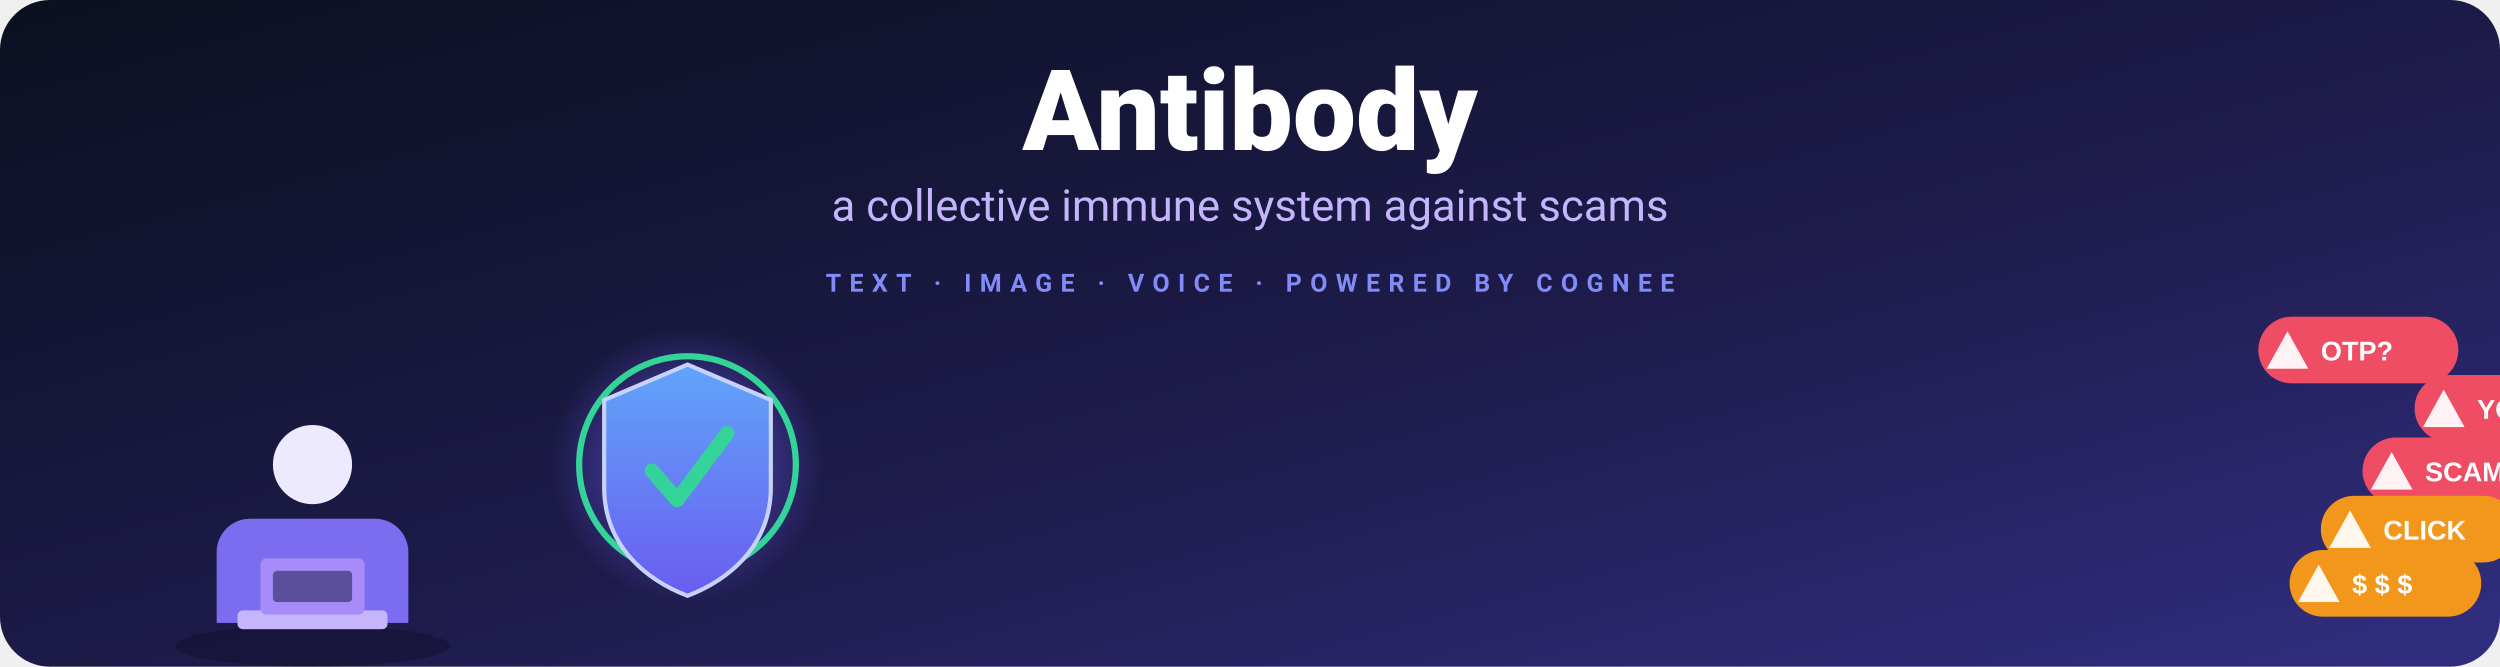
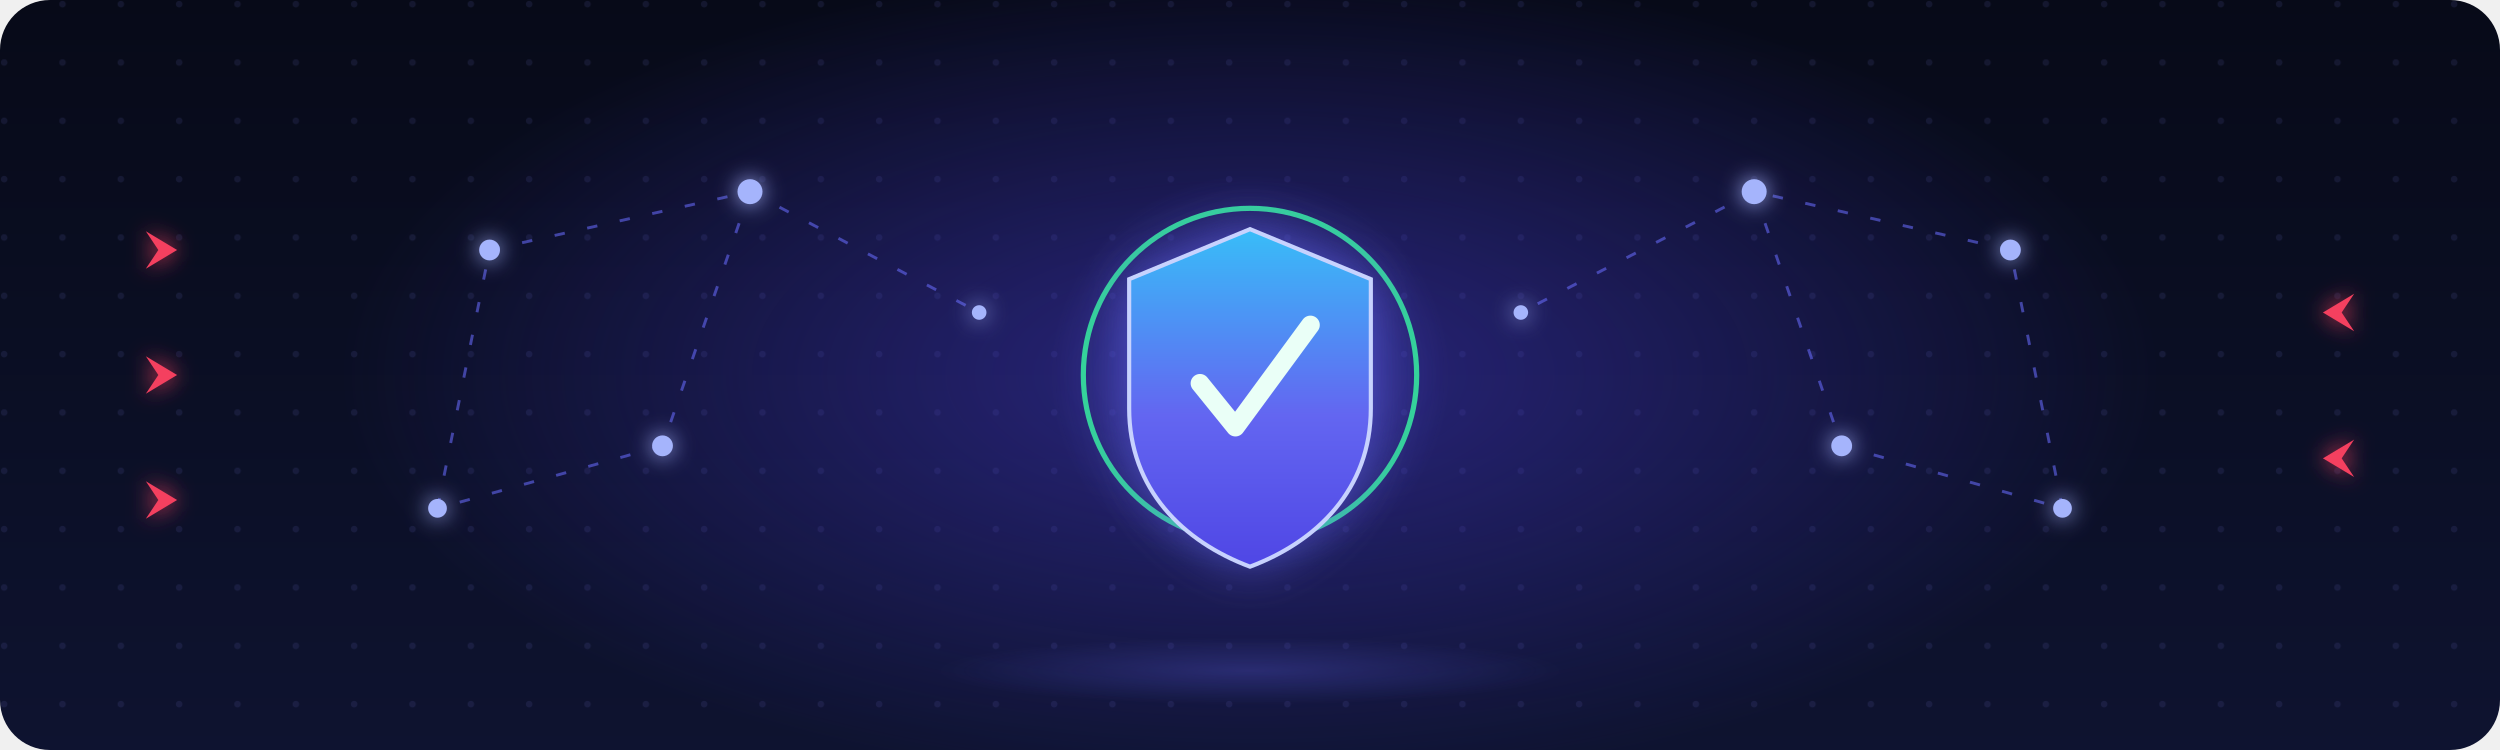
- <svg xmlns="http://www.w3.org/2000/svg" viewBox="0 0 1200 320" width="1200" height="320" role="img" aria-label="Antibody — a person working is attacked by scams and shielded by Antibody">
+ <svg xmlns="http://www.w3.org/2000/svg" viewBox="0 0 1200 360" width="1200" height="360" role="img" aria-label="Antibody — a glowing shield deflecting scam threats inside a knowledge-graph network">
  <defs>
-     <linearGradient id="bg" x1="0" y1="0" x2="1" y2="1">
-       <stop offset="0" stop-color="#0b1020" />
-       <stop offset="0.55" stop-color="#1e1b4b" />
-       <stop offset="1" stop-color="#312e81" />
+     <linearGradient id="bg" x1="0" y1="0" x2="0" y2="1">
+       <stop offset="0" stop-color="#070a18" />
+       <stop offset="1" stop-color="#0e1330" />
    </linearGradient>
-     <linearGradient id="shieldGrad" x1="0" y1="0" x2="0" y2="1">
-       <stop offset="0" stop-color="#60a5fa" />
-       <stop offset="1" stop-color="#6b5cf0" />
+     <linearGradient id="shieldGrad" x1="0" y1="-70" x2="0" y2="92" gradientUnits="userSpaceOnUse">
+       <stop offset="0" stop-color="#38bdf8" />
+       <stop offset="0.55" stop-color="#6366f1" />
+       <stop offset="1" stop-color="#4f46e5" />
    </linearGradient>
-     <radialGradient id="glow" cx="0.5" cy="0.5" r="0.5">
-       <stop offset="0" stop-color="#6b5cf0" stop-opacity="0.8" />
-       <stop offset="1" stop-color="#6b5cf0" stop-opacity="0" />
+     <radialGradient id="vignette" cx="0.5" cy="0.5" r="0.5">
+       <stop offset="0" stop-color="#4338ca" stop-opacity="0.55" />
+       <stop offset="1" stop-color="#4338ca" stop-opacity="0" />
    </radialGradient>
+     <radialGradient id="floor" cx="0.5" cy="0.5" r="0.5">
+       <stop offset="0" stop-color="#6366f1" stop-opacity="0.5" />
+       <stop offset="1" stop-color="#6366f1" stop-opacity="0" />
+     </radialGradient>
+     <pattern id="dots" width="28" height="28" patternUnits="userSpaceOnUse">
+       <circle cx="2" cy="2" r="1.6" fill="#8b93ff" opacity="0.10" />
+     </pattern>
+     <filter id="glow" x="-60%" y="-60%" width="220%" height="220%">
+       <feGaussianBlur stdDeviation="5" result="b" />
+       <feMerge>
+         <feMergeNode in="b" />
+         <feMergeNode in="SourceGraphic" />
+       </feMerge>
+     </filter>
+     <filter id="softglow" x="-80%" y="-80%" width="260%" height="260%">
+       <feGaussianBlur stdDeviation="12" />
+     </filter>
+     <clipPath id="round">
+       <rect x="0" y="0" width="1200" height="360" rx="24" />
+     </clipPath>
    <style>
-       .scam  { animation: fly 4.4s linear infinite; }
-       .s2 { animation-delay: 0.9s; }
-       .s3 { animation-delay: 1.8s; }
-       .s4 { animation-delay: 2.6s; }
-       .s5 { animation-delay: 3.4s; }
-       @keyframes fly {
-         0%   { transform: translateX(0);      opacity: 0; }
-         8%   { opacity: 1; }
-         70%  { transform: translateX(-690px); opacity: 1; }
-         79%  { transform: translateX(-712px); opacity: 0; }
-         100% { transform: translateX(-712px); opacity: 0; }
-       }
-       .shield { animation: pulse 2.6s ease-in-out infinite; transform-box: fill-box; transform-origin: center; }
-       @keyframes pulse { 0%,100% { transform: scale(1); } 50% { transform: scale(1.06); } }
-       .glow { animation: breathe 2.6s ease-in-out infinite; transform-box: fill-box; transform-origin: center; }
-       @keyframes breathe { 0%,100% { opacity: 0.35; transform: scale(1); } 50% { opacity: 0.65; transform: scale(1.18); } }
-       .ripple { animation: ripple 4.4s ease-out infinite; transform-box: fill-box; transform-origin: center; }
-       @keyframes ripple { 0%,66% { opacity: 0; transform: scale(0.4); } 74% { opacity: 0.8; transform: scale(1); } 100% { opacity: 0; transform: scale(1.7); } }
-       .caps { letter-spacing: 4px; }
+       .node   { animation: np 3.2s ease-in-out infinite; transform-box: fill-box; transform-origin: center; }
+       .n2 { animation-delay: .5s } .n3 { animation-delay: 1s } .n4 { animation-delay: 1.5s }
+       .n5 { animation-delay: .3s } .n6 { animation-delay: .9s } .n7 { animation-delay: 1.4s } .n8 { animation-delay: 1.9s }
+       @keyframes np { 0%,100% { opacity: .45; transform: scale(.9) } 50% { opacity: 1; transform: scale(1.1) } }
+       .edge { stroke-dasharray: 5 11; animation: flow 2.6s linear infinite; }
+       @keyframes flow { to { stroke-dashoffset: -32; } }
+       .shield { animation: pulse 2.8s ease-in-out infinite; transform-box: fill-box; transform-origin: center; }
+       @keyframes pulse { 0%,100% { transform: scale(1); } 50% { transform: scale(1.045); } }
+       .aura { animation: aura 2.8s ease-in-out infinite; transform-box: fill-box; transform-origin: center; }
+       @keyframes aura { 0%,100% { opacity: .4; transform: scale(1); } 50% { opacity: .7; transform: scale(1.12); } }
+       .ripple { animation: ripple 2.2s ease-out infinite; transform-box: fill-box; transform-origin: center; }
+       @keyframes ripple { 0% { opacity: 0; transform: scale(.55); } 55% { opacity: .8; transform: scale(1); } 100% { opacity: 0; transform: scale(1.55); } }
+       .dl { animation: flyR 3.8s linear infinite; } .dr { animation: flyL 3.8s linear infinite; }
+       .d2 { animation-delay: 1.2s } .d3 { animation-delay: 2.4s } .d4 { animation-delay: .7s } .d5 { animation-delay: 1.9s }
+       @keyframes flyR { 0% { transform: translateX(0); opacity: 0 } 9% { opacity: 1 } 66% { transform: translateX(452px); opacity: 1 } 76% { transform: translateX(486px); opacity: 0 } 100% { opacity: 0 } }
+       @keyframes flyL { 0% { transform: translateX(0); opacity: 0 } 9% { opacity: 1 } 66% { transform: translateX(-452px); opacity: 1 } 76% { transform: translateX(-486px); opacity: 0 } 100% { opacity: 0 } }
      @media (prefers-reduced-motion: reduce) {
-         .scam, .shield, .glow, .ripple { animation: none; }
-         .scam { opacity: 0.9; }
+         .node,.edge,.shield,.aura,.ripple,.dl,.dr { animation: none; }
+         .dl,.dr { opacity: .85; }
      }
    </style>
  </defs>
-   <rect x="0" y="0" width="1200" height="320" rx="24" fill="url(#bg)" />
-   <g transform="translate(600,0)" text-anchor="middle" font-family="'Segoe UI', Roboto, Helvetica, Arial, sans-serif">
-     <text y="72" font-size="54" font-weight="800" fill="#ffffff">Antibody</text>
-     <text y="106" font-size="21" fill="#c4b5fd">a collective immune system against scams</text>
-     <text y="140" class="caps" font-size="12" font-weight="700" fill="#818cf8">TEXT · IMAGE · VOICE · POWERED BY COGNEE</text>
-   </g>
-   <g transform="translate(0,18)">
-     <ellipse cx="150" cy="292" rx="66" ry="10" fill="#000000" opacity="0.22" />
-     <g transform="translate(150,205)">
-       <circle cx="0" cy="0" r="19" fill="#ede9fe" />
-       <path d="M-30,26 h60 a16,16 0 0 1 16,16 v34 h-92 v-34 a16,16 0 0 1 16,-16 Z" fill="#7c6cf0" />
-       <rect x="-36" y="70" width="72" height="9" rx="2.5" fill="#c4b5fd" />
-       <rect x="-25" y="45" width="50" height="27" rx="3" fill="#a78bfa" />
-       <rect x="-19" y="51" width="38" height="15" rx="2" fill="#1e1b4b" opacity="0.55" />
+   <g clip-path="url(#round)">
+     <rect x="0" y="0" width="1200" height="360" fill="url(#bg)" />
+     <rect x="0" y="0" width="1200" height="360" fill="url(#dots)" />
+     <ellipse cx="600" cy="180" rx="440" ry="200" fill="url(#vignette)" />
+     <g fill="none" stroke="#6366f1" stroke-width="1.4" opacity="0.6">
+       <path class="edge" d="M235,120 L360,92" />
+       <path class="edge" d="M360,92 L318,214" />
+       <path class="edge" d="M318,214 L210,244" />
+       <path class="edge" d="M210,244 L235,120" />
+       <path class="edge" d="M360,92 L470,150" />
+       <path class="edge" d="M965,120 L842,92" />
+       <path class="edge" d="M842,92 L884,214" />
+       <path class="edge" d="M884,214 L990,244" />
+       <path class="edge" d="M990,244 L965,120" />
+       <path class="edge" d="M842,92 L730,150" />
    </g>
-     <g transform="translate(330,205)">
-       <circle class="glow" cx="0" cy="0" r="66" fill="url(#glow)" />
-       <circle class="ripple" cx="0" cy="0" r="52" fill="none" stroke="#34d399" stroke-width="3" />
-       <g class="shield">
-         <path d="M0,-48 L40,-31 L40,11 C40,38 21,55 0,63 C-21,55 -40,38 -40,11 L-40,-31 Z" fill="url(#shieldGrad)" stroke="#c7d2fe" stroke-width="2" />
-         <path d="M-17,3 L-5,17 L19,-15" fill="none" stroke="#34d399" stroke-width="7" stroke-linecap="round" stroke-linejoin="round" />
+     <g fill="#a5b4fc" filter="url(#glow)">
+       <circle class="node n1" cx="235" cy="120" r="5" />
+       <circle class="node n2" cx="360" cy="92" r="6" />
+       <circle class="node n3" cx="318" cy="214" r="5" />
+       <circle class="node n4" cx="210" cy="244" r="4.5" />
+       <circle class="node n5" cx="965" cy="120" r="5" />
+       <circle class="node n6" cx="842" cy="92" r="6" />
+       <circle class="node n7" cx="884" cy="214" r="5" />
+       <circle class="node n8" cx="990" cy="244" r="4.5" />
+       <circle class="node n5" cx="470" cy="150" r="3.5" />
+       <circle class="node n2" cx="730" cy="150" r="3.5" />
+     </g>
+     <g fill="#f43f5e" filter="url(#glow)">
+       <g transform="translate(70,120)">
+         <path class="dl d1" d="M0,-9 L15,0 L0,9 L6,0 Z" />
+       </g>
+       <g transform="translate(70,180)">
+         <path class="dl d2" d="M0,-9 L15,0 L0,9 L6,0 Z" />
+       </g>
+       <g transform="translate(70,240)">
+         <path class="dl d3" d="M0,-9 L15,0 L0,9 L6,0 Z" />
+       </g>
+       <g transform="translate(1130,150)">
+         <path class="dr d4" d="M0,-9 L-15,0 L0,9 L-6,0 Z" />
+       </g>
+       <g transform="translate(1130,220)">
+         <path class="dr d5" d="M0,-9 L-15,0 L0,9 L-6,0 Z" />
      </g>
    </g>
-     <g class="scam s1" transform="translate(1090,150)">
-       <rect x="-6" y="-16" width="96" height="32" rx="16" fill="#ef4d63" />
-       <path d="M8,-9 L18,9 L-2,9 Z" fill="#fff2f4" />
-       <text x="24" y="5" font-family="'Segoe UI', Arial, sans-serif" font-size="13" font-weight="700" fill="#ffffff">OTP?</text>
+     <g transform="translate(600,180)">
+       <circle class="aura" cx="0" cy="0" r="96" fill="url(#floor)" />
+       <circle class="ripple" cx="0" cy="0" r="80" fill="none" stroke="#34d399" stroke-width="2.5" />
+       <g class="shield">
+         <path filter="url(#softglow)" d="M0,-70 L58,-46 L58,16 C58,55 32,80 0,92 C-32,80 -58,55 -58,16 L-58,-46 Z" fill="#6366f1" opacity="0.6" />
+         <path d="M0,-70 L58,-46 L58,16 C58,55 32,80 0,92 C-32,80 -58,55 -58,16 L-58,-46 Z" fill="url(#shieldGrad)" stroke="#c7d2fe" stroke-width="2" />
+         <path d="M-24,4 L-7,25 L29,-24" fill="none" stroke="#eafff7" stroke-width="9" stroke-linecap="round" stroke-linejoin="round" />
+       </g>
    </g>
-     <g class="scam s2" transform="translate(1140,208)">
-       <rect x="-6" y="-16" width="98" height="32" rx="16" fill="#ef4d63" />
-       <path d="M8,-9 L18,9 L-2,9 Z" fill="#fff2f4" />
-       <text x="24" y="5" font-family="'Segoe UI', Arial, sans-serif" font-size="13" font-weight="700" fill="#ffffff">SCAM</text>
-     </g>
-     <g class="scam s3" transform="translate(1105,262)">
-       <rect x="-6" y="-16" width="92" height="32" rx="16" fill="#f2971b" />
-       <path d="M8,-9 L18,9 L-2,9 Z" fill="#fff7ec" />
-       <text x="24" y="5" font-family="'Segoe UI', Arial, sans-serif" font-size="13" font-weight="700" fill="#ffffff">$ $ $</text>
-     </g>
-     <g class="scam s4" transform="translate(1165,178)">
-       <rect x="-6" y="-16" width="112" height="32" rx="16" fill="#ef4d63" />
-       <path d="M8,-9 L18,9 L-2,9 Z" fill="#fff2f4" />
-       <text x="24" y="5" font-family="'Segoe UI', Arial, sans-serif" font-size="13" font-weight="700" fill="#ffffff">YOU WON</text>
-     </g>
-     <g class="scam s5" transform="translate(1120,236)">
-       <rect x="-6" y="-16" width="94" height="32" rx="16" fill="#f2971b" />
-       <path d="M8,-9 L18,9 L-2,9 Z" fill="#fff7ec" />
-       <text x="24" y="5" font-family="'Segoe UI', Arial, sans-serif" font-size="13" font-weight="700" fill="#ffffff">CLICK</text>
-     </g>
+     <ellipse cx="600" cy="322" rx="150" ry="16" fill="url(#floor)" opacity="0.5" />
  </g>
</svg>
